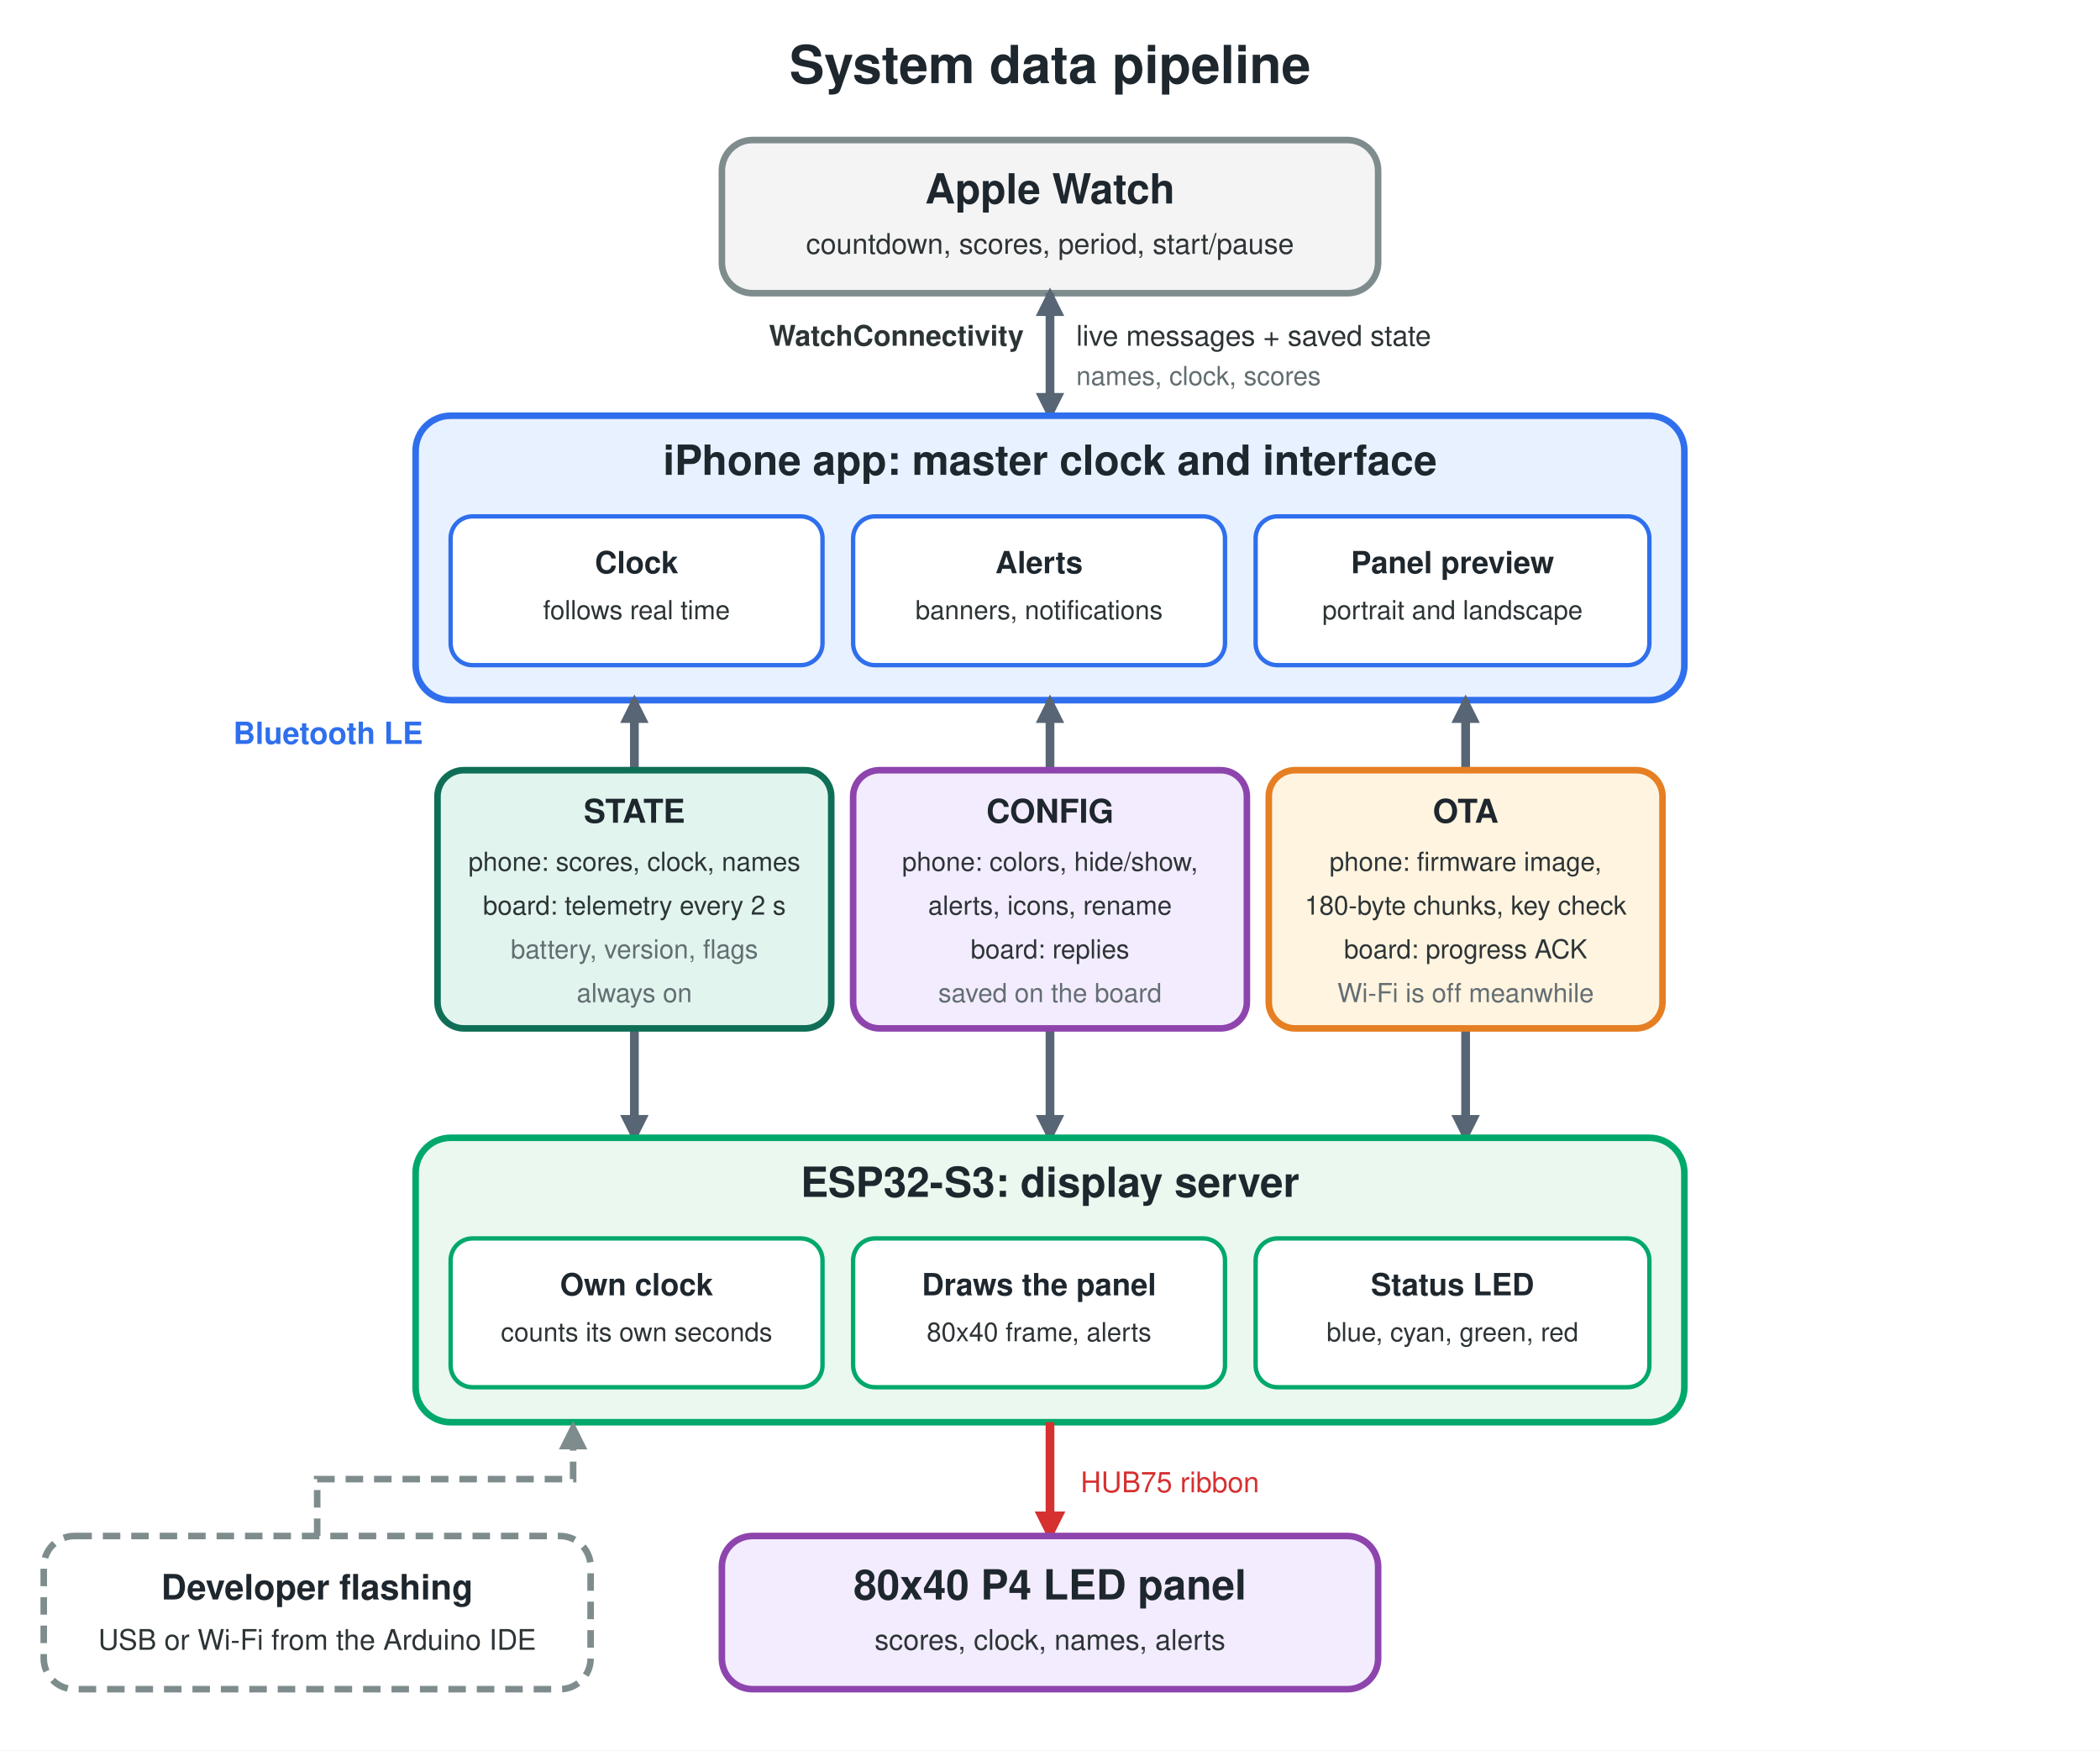
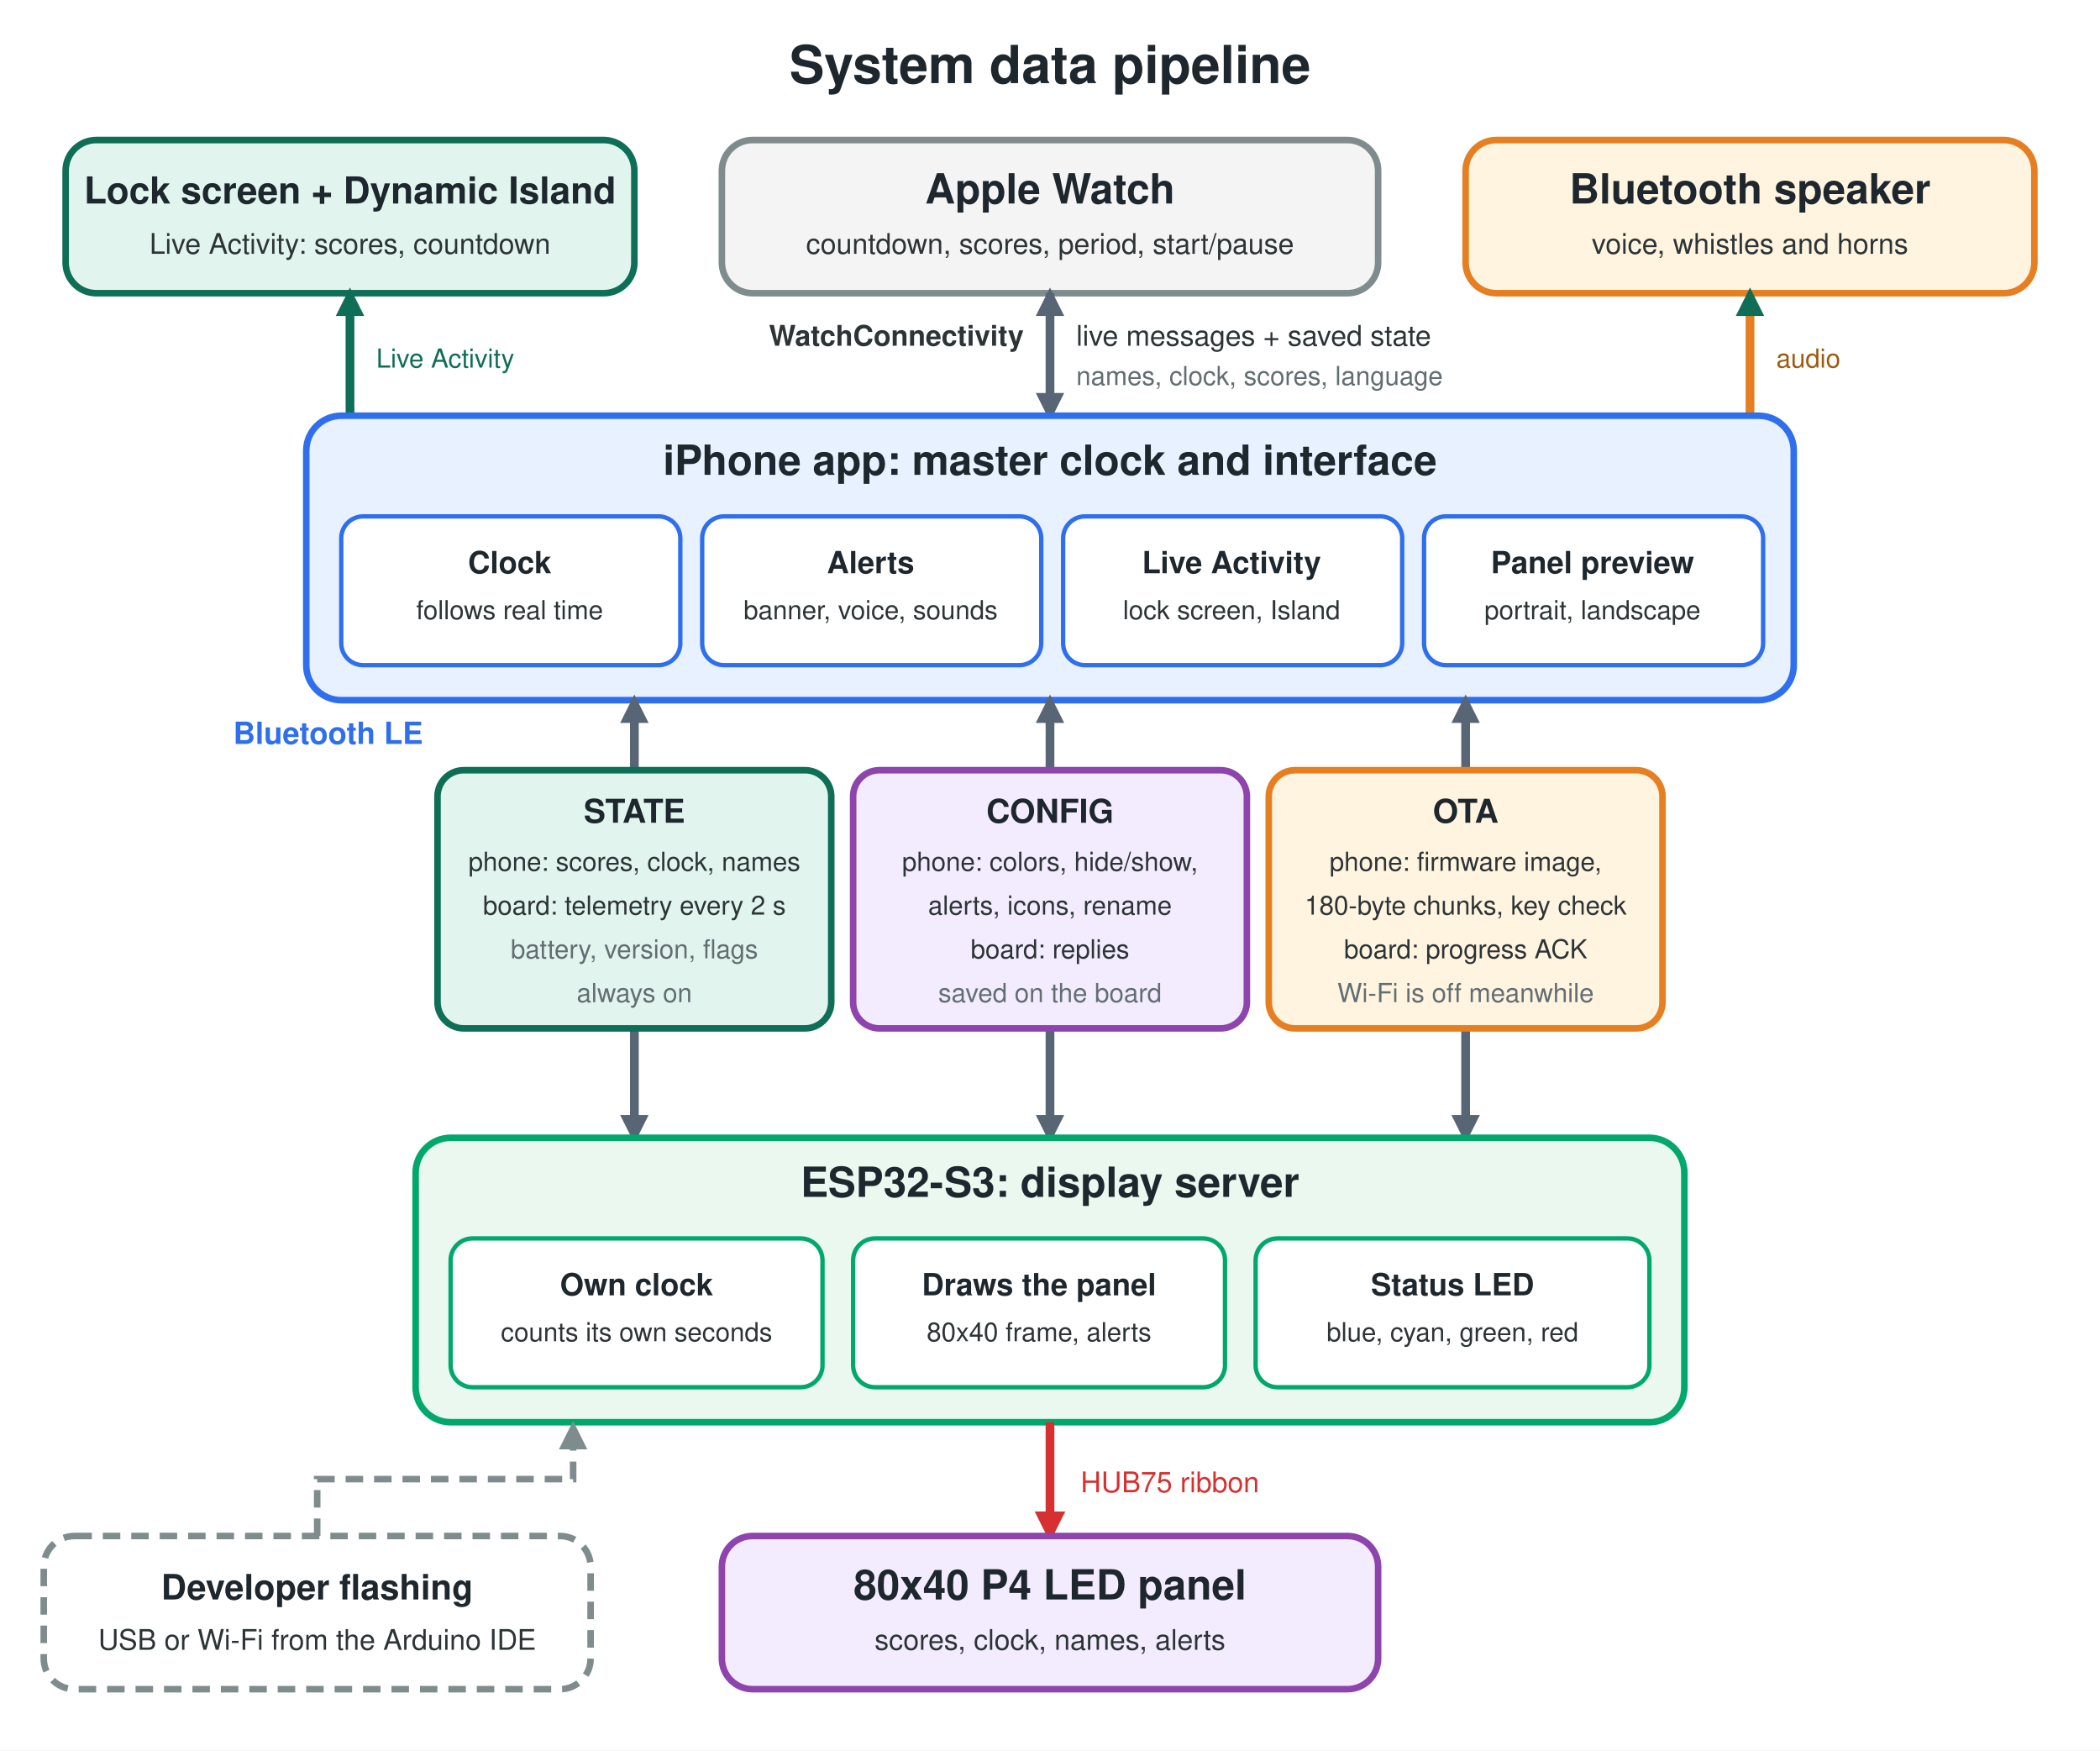
<svg xmlns="http://www.w3.org/2000/svg" viewBox="0 0 960 800" font-family="-apple-system, Helvetica, Arial, sans-serif">
  <defs>
    <marker id="aBoth" viewBox="0 0 10 10" refX="8" refY="5" markerWidth="13" markerHeight="13" markerUnits="userSpaceOnUse" orient="auto-start-reverse">
      <path d="M0 0L10 5L0 10z" fill="#576574" />
    </marker>
    <marker id="aRed" viewBox="0 0 10 10" refX="8" refY="5" markerWidth="14" markerHeight="14" markerUnits="userSpaceOnUse" orient="auto">
      <path d="M0 0L10 5L0 10z" fill="#d63031" />
    </marker>
+     <marker id="aTeal" viewBox="0 0 10 10" refX="8" refY="5" markerWidth="13" markerHeight="13" markerUnits="userSpaceOnUse" orient="auto-start-reverse">
+       <path d="M0 0L10 5L0 10z" fill="#0f6e56" />
+     </marker>
    <marker id="aGray" viewBox="0 0 10 10" refX="8" refY="5" markerWidth="13" markerHeight="13" markerUnits="userSpaceOnUse" orient="auto">
      <path d="M0 0L10 5L0 10z" fill="#7f8c8d" />
    </marker>
  </defs>
  <rect width="960" height="800" fill="#ffffff" />
  <text x="480" y="38" text-anchor="middle" font-size="24" font-weight="700" fill="#1e272e">System data pipeline</text>
+   <rect x="30" y="64" width="260" height="70" rx="14" fill="#e1f5ee" stroke="#0f6e56" stroke-width="3" />
+   <text x="160" y="93" text-anchor="middle" font-size="17" font-weight="700" fill="#1e272e">Lock screen + Dynamic Island</text>
+   <text x="160" y="116" text-anchor="middle" font-size="13" fill="#2d3436">Live Activity: scores, countdown</text>
+   <line x1="160" y1="190" x2="160" y2="134" stroke="#0f6e56" stroke-width="4" marker-end="url(#aTeal)" />
+   <text x="172" y="168" font-size="12" fill="#0f6e56">Live Activity</text>
  <rect x="330" y="64" width="300" height="70" rx="14" fill="#f4f4f4" stroke="#7f8c8d" stroke-width="3" />
  <text x="480" y="93" text-anchor="middle" font-size="19" font-weight="700" fill="#1e272e">Apple Watch</text>
  <text x="480" y="116" text-anchor="middle" font-size="13" fill="#2d3436">countdown, scores, period, start/pause</text>
  <line x1="480" y1="134" x2="480" y2="190" stroke="#576574" stroke-width="4" marker-start="url(#aBoth)" marker-end="url(#aBoth)" />
  <text x="468" y="158" text-anchor="end" font-size="13" font-weight="700" fill="#2d3436">WatchConnectivity</text>
  <text x="492" y="158" font-size="13" fill="#2d3436">live messages + saved state</text>
-   <text x="492" y="176" font-size="12" fill="#636e72">names, clock, scores</text>
-   <rect x="190" y="190" width="580" height="130" rx="16" fill="#e8f1ff" stroke="#2f6fed" stroke-width="3" />
+   <text x="492" y="176" font-size="12" fill="#636e72">names, clock, scores, language</text>
+   <rect x="670" y="64" width="260" height="70" rx="14" fill="#fff4e0" stroke="#e67e22" stroke-width="3" />
+   <text x="800" y="93" text-anchor="middle" font-size="19" font-weight="700" fill="#1e272e">Bluetooth speaker</text>
+   <text x="800" y="116" text-anchor="middle" font-size="13" fill="#2d3436">voice, whistles and horns</text>
+   <line x1="800" y1="190" x2="800" y2="134" stroke="#e67e22" stroke-width="4" marker-end="url(#aTeal)" />
+   <text x="812" y="168" font-size="12" fill="#a05a10">audio</text>
+   <rect x="140" y="190" width="680" height="130" rx="16" fill="#e8f1ff" stroke="#2f6fed" stroke-width="3" />
  <text x="480" y="217" text-anchor="middle" font-size="19" font-weight="700" fill="#1e272e">iPhone app: master clock and interface</text>
  <g fill="#ffffff" stroke="#2f6fed" stroke-width="2">
-     <rect x="206" y="236" width="170" height="68" rx="10" />
-     <rect x="390" y="236" width="170" height="68" rx="10" />
-     <rect x="574" y="236" width="180" height="68" rx="10" />
+     <rect x="156" y="236" width="155" height="68" rx="10" />
+     <rect x="321" y="236" width="155" height="68" rx="10" />
+     <rect x="486" y="236" width="155" height="68" rx="10" />
+     <rect x="651" y="236" width="155" height="68" rx="10" />
  </g>
  <g text-anchor="middle" fill="#2d3436">
-     <text x="291" y="262" font-size="14" font-weight="700" fill="#1e272e">Clock</text>
-     <text x="291" y="283" font-size="12">follows real time</text>
-     <text x="475" y="262" font-size="14" font-weight="700" fill="#1e272e">Alerts</text>
-     <text x="475" y="283" font-size="12">banners, notifications</text>
-     <text x="664" y="262" font-size="14" font-weight="700" fill="#1e272e">Panel preview</text>
-     <text x="664" y="283" font-size="12">portrait and landscape</text>
+     <text x="233" y="262" font-size="14" font-weight="700" fill="#1e272e">Clock</text>
+     <text x="233" y="283" font-size="12">follows real time</text>
+     <text x="398" y="262" font-size="14" font-weight="700" fill="#1e272e">Alerts</text>
+     <text x="398" y="283" font-size="12">banner, voice, sounds</text>
+     <text x="563" y="262" font-size="14" font-weight="700" fill="#1e272e">Live Activity</text>
+     <text x="563" y="283" font-size="12">lock screen, Island</text>
+     <text x="728" y="262" font-size="14" font-weight="700" fill="#1e272e">Panel preview</text>
+     <text x="728" y="283" font-size="12">portrait, landscape</text>
  </g>
  <text x="150" y="340" text-anchor="middle" font-size="14" font-weight="700" fill="#2f6fed">Bluetooth LE</text>
  <g stroke-width="4" stroke="#576574">
    <line x1="290" y1="320" x2="290" y2="520" marker-start="url(#aBoth)" marker-end="url(#aBoth)" />
    <line x1="480" y1="320" x2="480" y2="520" marker-start="url(#aBoth)" marker-end="url(#aBoth)" />
    <line x1="670" y1="320" x2="670" y2="520" marker-start="url(#aBoth)" marker-end="url(#aBoth)" />
  </g>
  <g stroke-width="3">
    <rect x="200" y="352" width="180" height="118" rx="12" fill="#e1f5ee" stroke="#0f6e56" />
    <rect x="390" y="352" width="180" height="118" rx="12" fill="#f3ecff" stroke="#8e44ad" />
    <rect x="580" y="352" width="180" height="118" rx="12" fill="#fff4e0" stroke="#e67e22" />
  </g>
  <g text-anchor="middle" fill="#2d3436" font-size="12">
    <text x="290" y="376" font-size="15" font-weight="700" fill="#1e272e">STATE</text>
    <text x="290" y="398">phone: scores, clock, names</text>
    <text x="290" y="418">board: telemetry every 2 s</text>
    <text x="290" y="438" fill="#636e72">battery, version, flags</text>
    <text x="290" y="458" fill="#636e72">always on</text>
    <text x="480" y="376" font-size="15" font-weight="700" fill="#1e272e">CONFIG</text>
    <text x="480" y="398">phone: colors, hide/show,</text>
    <text x="480" y="418">alerts, icons, rename</text>
    <text x="480" y="438">board: replies</text>
    <text x="480" y="458" fill="#636e72">saved on the board</text>
    <text x="670" y="376" font-size="15" font-weight="700" fill="#1e272e">OTA</text>
    <text x="670" y="398">phone: firmware image,</text>
    <text x="670" y="418">180-byte chunks, key check</text>
    <text x="670" y="438">board: progress ACK</text>
    <text x="670" y="458" fill="#636e72">Wi-Fi is off meanwhile</text>
  </g>
  <rect x="190" y="520" width="580" height="130" rx="16" fill="#eaf8ef" stroke="#00a86b" stroke-width="3" />
  <text x="480" y="547" text-anchor="middle" font-size="19" font-weight="700" fill="#1e272e">ESP32-S3: display server</text>
  <g fill="#ffffff" stroke="#00a86b" stroke-width="2">
    <rect x="206" y="566" width="170" height="68" rx="10" />
    <rect x="390" y="566" width="170" height="68" rx="10" />
    <rect x="574" y="566" width="180" height="68" rx="10" />
  </g>
  <g text-anchor="middle" fill="#2d3436">
    <text x="291" y="592" font-size="14" font-weight="700" fill="#1e272e">Own clock</text>
    <text x="291" y="613" font-size="12">counts its own seconds</text>
    <text x="475" y="592" font-size="14" font-weight="700" fill="#1e272e">Draws the panel</text>
    <text x="475" y="613" font-size="12">80x40 frame, alerts</text>
    <text x="664" y="592" font-size="14" font-weight="700" fill="#1e272e">Status LED</text>
    <text x="664" y="613" font-size="12">blue, cyan, green, red</text>
  </g>
  <line x1="480" y1="650" x2="480" y2="702" stroke="#d63031" stroke-width="4" marker-end="url(#aRed)" />
  <text x="494" y="682" font-size="13" fill="#d63031">HUB75 ribbon</text>
  <rect x="330" y="702" width="300" height="70" rx="14" fill="#f3ecff" stroke="#8e44ad" stroke-width="3" />
  <text x="480" y="731" text-anchor="middle" font-size="19" font-weight="700" fill="#1e272e">80x40 P4 LED panel</text>
  <text x="480" y="754" text-anchor="middle" font-size="13" fill="#2d3436">scores, clock, names, alerts</text>
  <rect x="20" y="702" width="250" height="70" rx="14" fill="#fff" stroke="#7f8c8d" stroke-width="3" stroke-dasharray="8 5" />
  <text x="145" y="731" text-anchor="middle" font-size="16" font-weight="700" fill="#1e272e">Developer flashing</text>
  <text x="145" y="754" text-anchor="middle" font-size="13" fill="#2d3436">USB or Wi-Fi from the Arduino IDE</text>
  <polyline points="145,702 145,676 262,676 262,652" fill="none" stroke="#7f8c8d" stroke-width="3" stroke-dasharray="8 5" marker-end="url(#aGray)" />
</svg>
